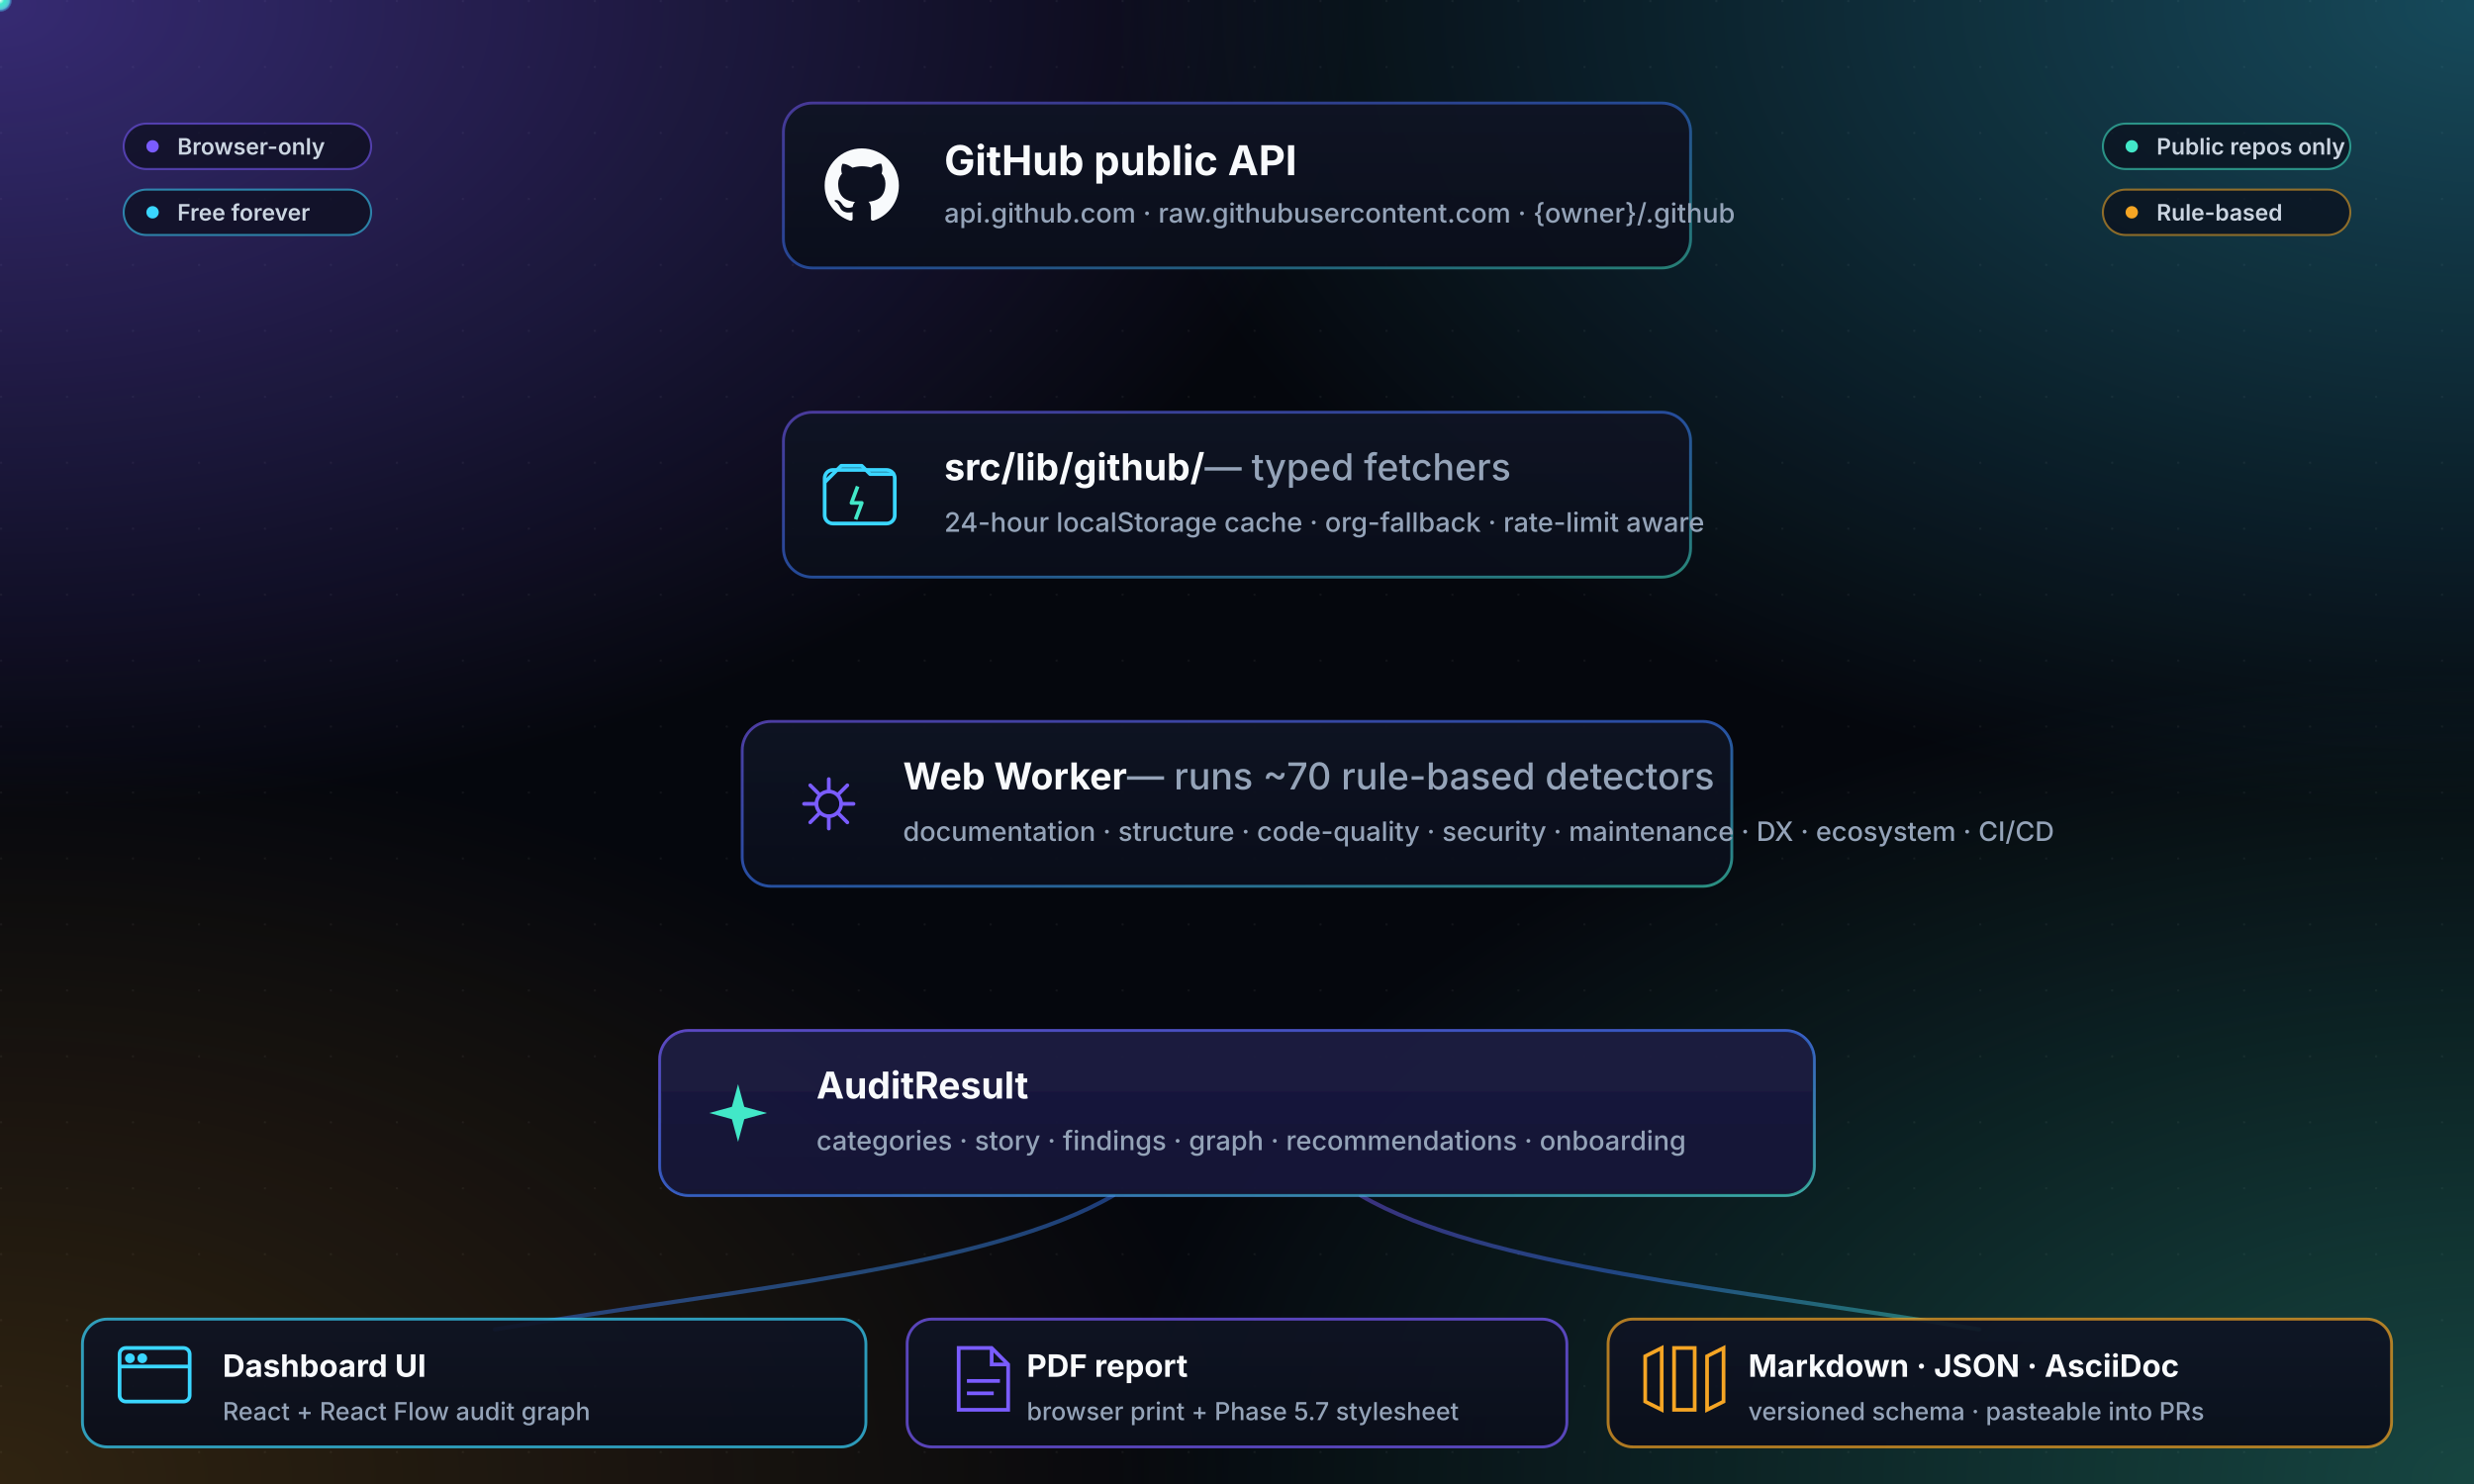
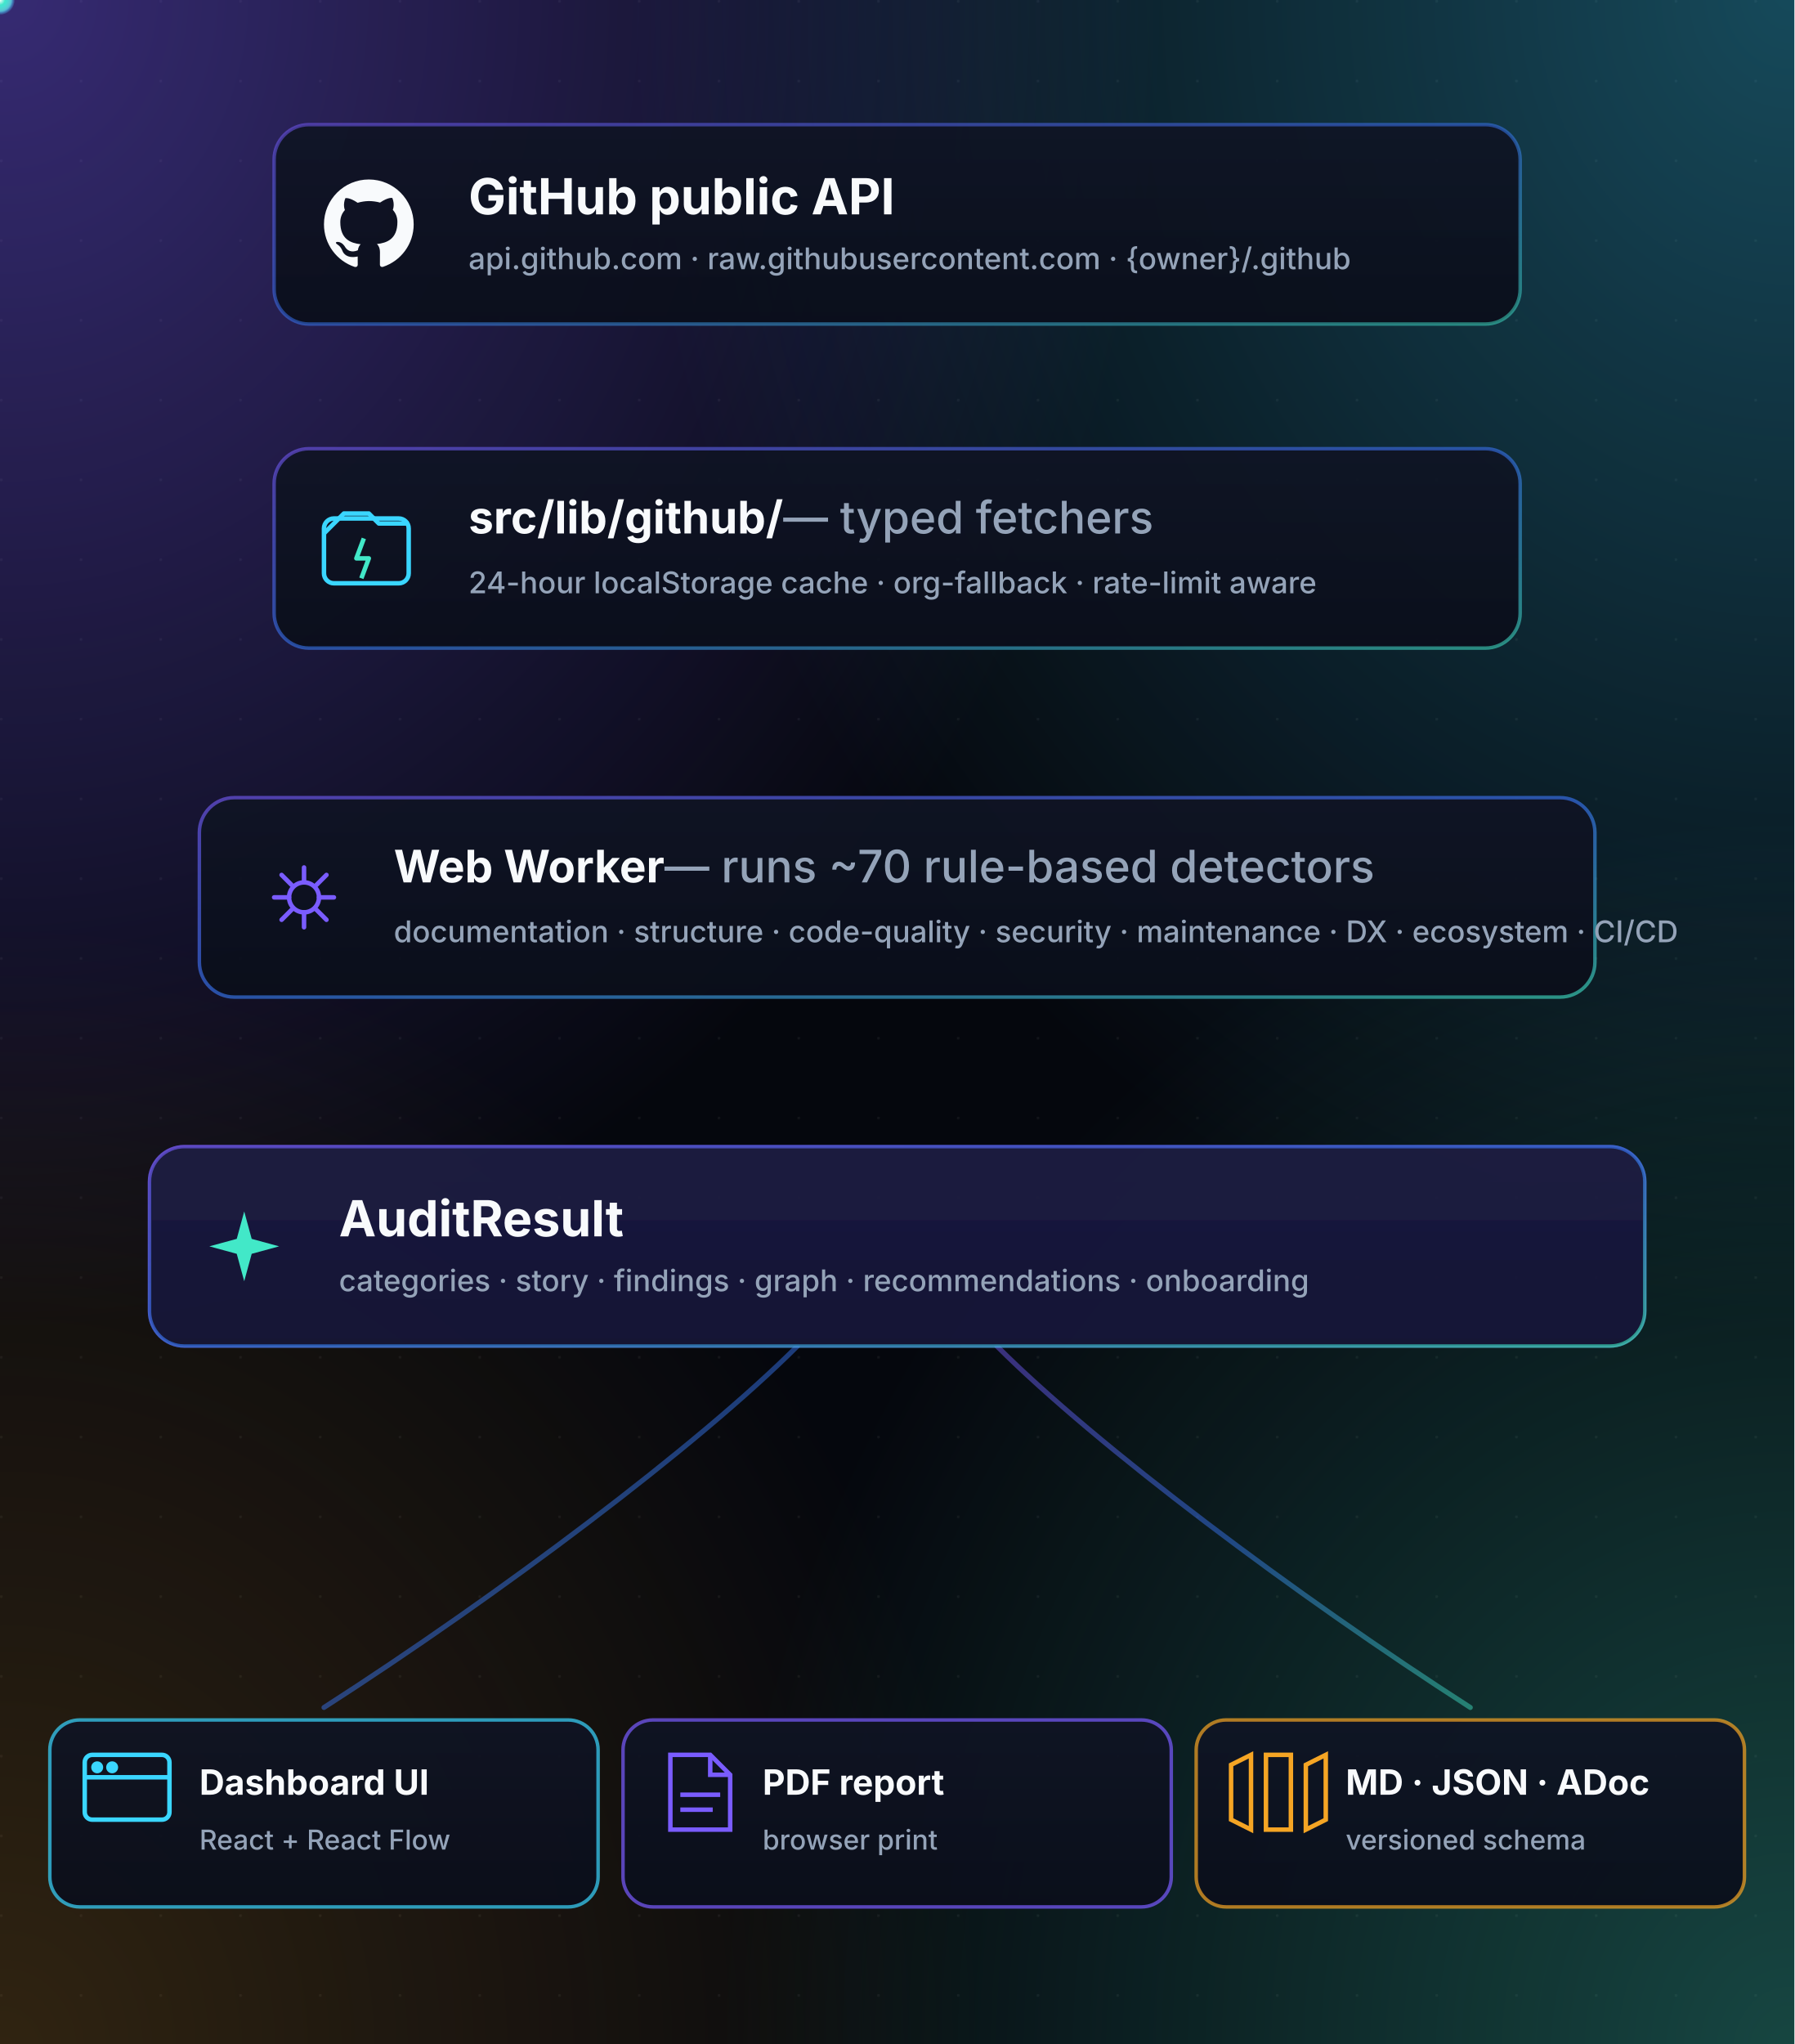
- <svg xmlns="http://www.w3.org/2000/svg" viewBox="0 0 1200 720" preserveAspectRatio="xMidYMid meet" role="img" aria-labelledby="title desc" style="font-family: 'Inter', system-ui, -apple-system, 'Segoe UI', sans-serif">
+ <svg xmlns="http://www.w3.org/2000/svg" width="720" height="820" viewBox="0 0 720 820" preserveAspectRatio="xMidYMid meet" role="img" aria-labelledby="title desc" style="font-family: 'Inter', system-ui, -apple-system, 'Segoe UI', sans-serif; max-width: 100%; height: auto">
  <defs>
-     <radialGradient id="bgViolet" cx="0%" cy="0%" r="55%">
+     <radialGradient id="bgViolet" cx="0%" cy="0%" r="65%">
      <stop offset="0%" stop-color="#7a5cff" stop-opacity="0.42" />
      <stop offset="100%" stop-color="#7a5cff" stop-opacity="0" />
    </radialGradient>
-     <radialGradient id="bgCyan" cx="100%" cy="0%" r="55%">
+     <radialGradient id="bgCyan" cx="100%" cy="0%" r="65%">
      <stop offset="0%" stop-color="#3ad6ff" stop-opacity="0.32" />
      <stop offset="100%" stop-color="#3ad6ff" stop-opacity="0" />
    </radialGradient>
-     <radialGradient id="bgMint" cx="100%" cy="100%" r="55%">
+     <radialGradient id="bgMint" cx="100%" cy="100%" r="60%">
      <stop offset="0%" stop-color="#42e8c8" stop-opacity="0.28" />
      <stop offset="100%" stop-color="#42e8c8" stop-opacity="0" />
    </radialGradient>
-     <radialGradient id="bgAmber" cx="0%" cy="100%" r="50%">
+     <radialGradient id="bgAmber" cx="0%" cy="100%" r="55%">
      <stop offset="0%" stop-color="#f5a524" stop-opacity="0.18" />
      <stop offset="100%" stop-color="#f5a524" stop-opacity="0" />
    </radialGradient>
    <linearGradient id="aurora" x1="0%" y1="0%" x2="100%" y2="100%">
      <stop offset="0%" stop-color="#7a5cff" />
      <stop offset="50%" stop-color="#3a7bff" />
      <stop offset="100%" stop-color="#42e8c8" />
    </linearGradient>
    <linearGradient id="cardFill" x1="0%" y1="0%" x2="0%" y2="100%">
      <stop offset="0%" stop-color="#0f1424" stop-opacity="0.92" />
      <stop offset="100%" stop-color="#0a0e1a" stop-opacity="0.94" />
    </linearGradient>
    <filter id="glow" x="-25%" y="-25%" width="150%" height="150%">
      <feGaussianBlur in="SourceAlpha" stdDeviation="6" />
      <feFlood flood-color="#7a5cff" flood-opacity="0.45" />
      <feComposite in2="SourceAlpha" operator="in" />
      <feMerge>
        <feMergeNode />
        <feMergeNode in="SourceGraphic" />
      </feMerge>
    </filter>
    <radialGradient id="particle" cx="50%" cy="50%" r="50%">
      <stop offset="0%" stop-color="#ffffff" stop-opacity="1" />
      <stop offset="40%" stop-color="#3ad6ff" stop-opacity="0.95" />
      <stop offset="100%" stop-color="#3ad6ff" stop-opacity="0" />
    </radialGradient>
    <radialGradient id="particleViolet" cx="50%" cy="50%" r="50%">
      <stop offset="0%" stop-color="#ffffff" stop-opacity="1" />
      <stop offset="40%" stop-color="#7a5cff" stop-opacity="0.95" />
      <stop offset="100%" stop-color="#7a5cff" stop-opacity="0" />
    </radialGradient>
    <radialGradient id="particleMint" cx="50%" cy="50%" r="50%">
      <stop offset="0%" stop-color="#ffffff" stop-opacity="1" />
      <stop offset="40%" stop-color="#42e8c8" stop-opacity="0.95" />
      <stop offset="100%" stop-color="#42e8c8" stop-opacity="0" />
    </radialGradient>
    <radialGradient id="particleAmber" cx="50%" cy="50%" r="50%">
      <stop offset="0%" stop-color="#ffffff" stop-opacity="1" />
      <stop offset="40%" stop-color="#f5a524" stop-opacity="0.95" />
      <stop offset="100%" stop-color="#f5a524" stop-opacity="0" />
    </radialGradient>
-     <path id="path12" d="M 600 130 L 600 200" />
-     <path id="path23" d="M 600 280 L 600 350" />
-     <path id="path34" d="M 600 430 L 600 500" />
-     <path id="path45a" d="M 540 580 C 480 615, 360 625, 240 645" />
-     <path id="path45b" d="M 600 580 L 600 640" />
-     <path id="path45c" d="M 660 580 C 720 615, 840 625, 960 645" />
+     <path id="path12" d="M 360 130 L 360 180" />
+     <path id="path23" d="M 360 270 L 360 320" />
+     <path id="path34" d="M 360 410 L 360 460" />
+     <path id="path45a" d="M 320 550 C 280 590, 200 640, 130 685" />
+     <path id="path45b" d="M 360 550 L 360 685" />
+     <path id="path45c" d="M 400 550 C 440 590, 520 640, 590 685" />
    <pattern id="grid" x="0" y="0" width="32" height="32" patternUnits="userSpaceOnUse">
      <circle cx="0.5" cy="0.5" r="0.6" fill="#ffffff" fill-opacity="0.05" />
    </pattern>
  </defs>
-   <rect width="1200" height="720" fill="#05070d" />
-   <rect width="1200" height="720" fill="url(#grid)" />
-   <rect width="1200" height="720" fill="url(#bgViolet)" />
-   <rect width="1200" height="720" fill="url(#bgCyan)" />
-   <rect width="1200" height="720" fill="url(#bgMint)" />
-   <rect width="1200" height="720" fill="url(#bgAmber)" />
+   <rect width="720" height="820" fill="#05070d" />
+   <rect width="720" height="820" fill="url(#grid)" />
+   <rect width="720" height="820" fill="url(#bgViolet)" />
+   <rect width="720" height="820" fill="url(#bgCyan)" />
+   <rect width="720" height="820" fill="url(#bgMint)" />
+   <rect width="720" height="820" fill="url(#bgAmber)" />
  <g stroke="url(#aurora)" stroke-width="2" stroke-linecap="round" fill="none" opacity="0.45">
-     <line x1="600" y1="130" x2="600" y2="200">
+     <line x1="360" y1="130" x2="360" y2="180">
      <animate attributeName="stroke-dashoffset" from="40" to="0" dur="1.4s" repeatCount="indefinite" />
      <animate attributeName="stroke-dasharray" values="0 40;40 0" dur="1.4s" repeatCount="indefinite" />
    </line>
-     <line x1="600" y1="280" x2="600" y2="350">
+     <line x1="360" y1="260" x2="360" y2="320">
      <animate attributeName="stroke-dashoffset" from="40" to="0" dur="1.4s" repeatCount="indefinite" />
      <animate attributeName="stroke-dasharray" values="0 40;40 0" dur="1.4s" repeatCount="indefinite" />
    </line>
-     <line x1="600" y1="430" x2="600" y2="500">
+     <line x1="360" y1="400" x2="360" y2="460">
      <animate attributeName="stroke-dashoffset" from="40" to="0" dur="1.4s" repeatCount="indefinite" />
      <animate attributeName="stroke-dasharray" values="0 40;40 0" dur="1.4s" repeatCount="indefinite" />
    </line>
-     <path d="M 540 580 C 480 615, 360 625, 240 645" />
-     <path d="M 600 580 L 600 640" />
-     <path d="M 660 580 C 720 615, 840 625, 960 645" />
+     <path d="M 320 540 C 280 580, 200 640, 130 685" />
+     <path d="M 360 540 L 360 685" />
+     <path d="M 400 540 C 440 580, 520 640, 590 685" />
  </g>
  <circle r="6" fill="url(#particleViolet)">
    <animateMotion dur="1.8s" repeatCount="indefinite" begin="0s">
      <mpath href="#path12" />
    </animateMotion>
  </circle>
  <circle r="5" fill="url(#particle)">
    <animateMotion dur="1.8s" repeatCount="indefinite" begin="0.45s">
      <mpath href="#path23" />
    </animateMotion>
  </circle>
  <circle r="6" fill="url(#particleMint)">
    <animateMotion dur="1.8s" repeatCount="indefinite" begin="0.9s">
      <mpath href="#path34" />
    </animateMotion>
  </circle>
  <circle r="5" fill="url(#particle)">
    <animateMotion dur="2.2s" repeatCount="indefinite" begin="1.35s">
      <mpath href="#path45a" />
    </animateMotion>
  </circle>
  <circle r="5" fill="url(#particleViolet)">
    <animateMotion dur="2.2s" repeatCount="indefinite" begin="1.45s">
      <mpath href="#path45b" />
    </animateMotion>
  </circle>
  <circle r="5" fill="url(#particleAmber)">
    <animateMotion dur="2.2s" repeatCount="indefinite" begin="1.55s">
      <mpath href="#path45c" />
    </animateMotion>
  </circle>
  <circle r="6" fill="url(#particle)">
    <animateMotion dur="1.8s" repeatCount="indefinite" begin="0.9s">
      <mpath href="#path12" />
    </animateMotion>
  </circle>
  <circle r="5" fill="url(#particleMint)">
    <animateMotion dur="1.8s" repeatCount="indefinite" begin="1.35s">
      <mpath href="#path23" />
    </animateMotion>
  </circle>
-   <g transform="translate(380 50)">
-     <rect width="440" height="80" rx="14" ry="14" fill="url(#cardFill)" stroke="url(#aurora)" stroke-width="1.4" stroke-opacity="0.5" />
+   <g transform="translate(110 50)">
+     <rect width="500" height="80" rx="14" ry="14" fill="url(#cardFill)" stroke="url(#aurora)" stroke-width="1.4" stroke-opacity="0.5" />
    <g transform="translate(20 22)" fill="#f8fafc">
      <path d="M18 0C8.06 0 0 8.06 0 18c0 7.95 5.16 14.7 12.32 17.08.9.16 1.23-.39 1.23-.86 0-.42-.02-1.83-.02-3.32-5.01 1.09-6.06-2.13-6.06-2.13-.82-2.08-2-2.63-2-2.63-1.63-1.12.13-1.1.13-1.1 1.81.13 2.76 1.86 2.76 1.86 1.6 2.74 4.21 1.95 5.24 1.49.16-1.16.63-1.95 1.14-2.4-3.99-.45-8.19-2-8.19-8.89 0-1.96.7-3.57 1.85-4.83-.18-.45-.8-2.28.18-4.76 0 0 1.51-.48 4.94 1.84A17.18 17.18 0 0118 8.66c1.53.01 3.06.21 4.5.61 3.43-2.32 4.94-1.84 4.94-1.84.98 2.48.36 4.31.18 4.76 1.15 1.26 1.85 2.87 1.85 4.83 0 6.91-4.21 8.43-8.22 8.88.65.56 1.22 1.65 1.22 3.34 0 2.41-.02 4.36-.02 4.95 0 .48.32 1.04 1.24.86C30.85 32.69 36 25.95 36 18 36 8.06 27.94 0 18 0z" />
    </g>
-     <text x="78" y="35" font-size="20" font-weight="700" fill="#f8fafc">GitHub public API</text>
-     <text x="78" y="58" font-size="13" font-weight="500" fill="#94a3b8">api.github.com  ·  raw.githubusercontent.com  ·  {owner}/.github</text>
-   </g>
-   <g transform="translate(380 200)">
-     <rect width="440" height="80" rx="14" ry="14" fill="url(#cardFill)" stroke="url(#aurora)" stroke-width="1.4" stroke-opacity="0.55" />
+     <text x="78" y="36" font-size="20" font-weight="700" fill="#f8fafc">GitHub public API</text>
+     <text x="78" y="58" font-size="12" font-weight="500" fill="#94a3b8">api.github.com  ·  raw.githubusercontent.com  ·  {owner}/.github</text>
+   </g>
+   <g transform="translate(110 180)">
+     <rect width="500" height="80" rx="14" ry="14" fill="url(#cardFill)" stroke="url(#aurora)" stroke-width="1.4" stroke-opacity="0.55" />
    <g transform="translate(20 22)">
      <rect x="0" y="6" width="34" height="26" rx="4" fill="none" stroke="#3ad6ff" stroke-width="1.8" />
      <path d="M0 12 L8 4 L18 4 L22 8 L34 8" fill="none" stroke="#3ad6ff" stroke-width="1.8" stroke-linejoin="round" />
      <path d="M16 14 L13 22 L18 22 L15 30" fill="none" stroke="#42e8c8" stroke-width="1.8" stroke-linejoin="round" />
    </g>
-     <text x="78" y="33" font-size="18" font-weight="700" fill="#f8fafc">src/lib/github/<tspan font-weight="500" fill="#94a3b8"> — typed fetchers</tspan>
+     <text x="78" y="34" font-size="18" font-weight="700" fill="#f8fafc">src/lib/github/<tspan font-weight="500" fill="#94a3b8"> — typed fetchers</tspan>
    </text>
-     <text x="78" y="58" font-size="13" font-weight="500" fill="#94a3b8">24-hour localStorage cache  ·  org-fallback  ·  rate-limit aware</text>
-   </g>
-   <g transform="translate(360 350)">
-     <rect width="480" height="80" rx="14" ry="14" fill="url(#cardFill)" stroke="url(#aurora)" stroke-width="1.4" stroke-opacity="0.6" />
+     <text x="78" y="58" font-size="12" font-weight="500" fill="#94a3b8">24-hour localStorage cache  ·  org-fallback  ·  rate-limit aware</text>
+   </g>
+   <g transform="translate(80 320)">
+     <rect width="560" height="80" rx="14" ry="14" fill="url(#cardFill)" stroke="url(#aurora)" stroke-width="1.4" stroke-opacity="0.6" />
    <g transform="translate(22 20)" stroke="#7a5cff" stroke-width="1.8" fill="none">
      <circle cx="20" cy="20" r="6" />
      <path d="M20 8 v6 M20 26 v6 M8 20 h6 M26 20 h6 M11 11 l4 4 M25 25 l4 4 M29 11 l-4 4 M11 29 l4 -4" stroke-linecap="round" />
      <animateTransform attributeName="transform" type="rotate" from="0 20 20" to="360 20 20" dur="14s" repeatCount="indefinite" additive="sum" />
    </g>
-     <text x="78" y="33" font-size="18" font-weight="700" fill="#f8fafc">Web Worker<tspan font-weight="500" fill="#94a3b8"> — runs ~70 rule-based detectors</tspan>
+     <text x="78" y="34" font-size="18" font-weight="700" fill="#f8fafc">Web Worker<tspan font-weight="500" fill="#94a3b8"> — runs ~70 rule-based detectors</tspan>
    </text>
-     <text x="78" y="58" font-size="13" font-weight="500" fill="#94a3b8">documentation · structure · code-quality · security · maintenance · DX · ecosystem · CI/CD</text>
-   </g>
-   <g transform="translate(320 500)">
-     <rect width="560" height="80" rx="14" ry="14" fill="url(#cardFill)" stroke="url(#aurora)" stroke-width="1.4" stroke-opacity="0.65" filter="url(#glow)" />
+     <text x="78" y="58" font-size="12" font-weight="500" fill="#94a3b8">documentation · structure · code-quality · security · maintenance · DX · ecosystem · CI/CD</text>
+   </g>
+   <g transform="translate(60 460)">
+     <rect width="600" height="80" rx="14" ry="14" fill="url(#cardFill)" stroke="url(#aurora)" stroke-width="1.4" stroke-opacity="0.65" filter="url(#glow)" />
    <g transform="translate(24 26)" fill="#42e8c8">
      <path d="M14 0 L17 11 L28 14 L17 17 L14 28 L11 17 L0 14 L11 11 Z" />
      <animate attributeName="opacity" values="0.7;1;0.7" dur="2.4s" repeatCount="indefinite" />
    </g>
-     <text x="76" y="33" font-size="18" font-weight="700" fill="#f8fafc">AuditResult</text>
-     <text x="76" y="58" font-size="13" font-weight="500" fill="#94a3b8">categories · story · findings · graph · recommendations · onboarding</text>
-   </g>
-   <g transform="translate(40 640)">
-     <rect width="380" height="62" rx="12" ry="12" fill="url(#cardFill)" stroke="#3ad6ff" stroke-width="1.4" stroke-opacity="0.7" />
-     <g transform="translate(18 14)" stroke="#3ad6ff" stroke-width="1.8" fill="none">
+     <text x="76" y="36" font-size="20" font-weight="700" fill="#f8fafc">AuditResult</text>
+     <text x="76" y="58" font-size="12" font-weight="500" fill="#94a3b8">categories · story · findings · graph · recommendations · onboarding</text>
+   </g>
+   <g transform="translate(20 690)">
+     <rect width="220" height="75" rx="12" ry="12" fill="url(#cardFill)" stroke="#3ad6ff" stroke-width="1.4" stroke-opacity="0.7" />
+     <g transform="translate(14 14)" stroke="#3ad6ff" stroke-width="1.8" fill="none">
      <rect x="0" y="0" width="34" height="26" rx="3" />
      <line x1="0" y1="9" x2="34" y2="9" />
      <circle cx="5" cy="5" r="1.5" fill="#3ad6ff" />
      <circle cx="11" cy="5" r="1.5" fill="#3ad6ff" />
    </g>
-     <text x="68" y="28" font-size="15" font-weight="700" fill="#f8fafc">Dashboard UI</text>
-     <text x="68" y="49" font-size="12" font-weight="500" fill="#94a3b8">React + React Flow audit graph</text>
-   </g>
-   <g transform="translate(440 640)">
-     <rect width="320" height="62" rx="12" ry="12" fill="url(#cardFill)" stroke="#7a5cff" stroke-width="1.4" stroke-opacity="0.7" />
-     <g transform="translate(20 14)" stroke="#7a5cff" stroke-width="1.8" fill="none">
+     <text x="60" y="30" font-size="14" font-weight="700" fill="#f8fafc">Dashboard UI</text>
+     <text x="60" y="52" font-size="11" font-weight="500" fill="#94a3b8">React + React Flow</text>
+   </g>
+   <g transform="translate(250 690)">
+     <rect width="220" height="75" rx="12" ry="12" fill="url(#cardFill)" stroke="#7a5cff" stroke-width="1.4" stroke-opacity="0.7" />
+     <g transform="translate(14 14)" stroke="#7a5cff" stroke-width="1.8" fill="none">
      <path d="M5 0 L21 0 L29 8 L29 30 L5 30 Z" />
      <path d="M21 0 L21 8 L29 8" />
      <line x1="9" y1="16" x2="25" y2="16" />
      <line x1="9" y1="22" x2="22" y2="22" />
    </g>
-     <text x="58" y="28" font-size="15" font-weight="700" fill="#f8fafc">PDF report</text>
-     <text x="58" y="49" font-size="12" font-weight="500" fill="#94a3b8">browser print + Phase 5.7 stylesheet</text>
-   </g>
-   <g transform="translate(780 640)">
-     <rect width="380" height="62" rx="12" ry="12" fill="url(#cardFill)" stroke="#f5a524" stroke-width="1.4" stroke-opacity="0.7" />
-     <g transform="translate(18 14)" stroke="#f5a524" stroke-width="1.8" fill="none">
+     <text x="56" y="30" font-size="14" font-weight="700" fill="#f8fafc">PDF report</text>
+     <text x="56" y="52" font-size="11" font-weight="500" fill="#94a3b8">browser print</text>
+   </g>
+   <g transform="translate(480 690)">
+     <rect width="220" height="75" rx="12" ry="12" fill="url(#cardFill)" stroke="#f5a524" stroke-width="1.4" stroke-opacity="0.7" />
+     <g transform="translate(14 14)" stroke="#f5a524" stroke-width="1.8" fill="none">
      <path d="M0 4 L0 26 L8 30 L8 0 Z" />
      <path d="M14 0 L24 0 L24 30 L14 30 Z" />
      <path d="M30 4 L30 30 L38 26 L38 0 Z" />
    </g>
-     <text x="68" y="28" font-size="15" font-weight="700" fill="#f8fafc">Markdown · JSON · AsciiDoc</text>
-     <text x="68" y="49" font-size="12" font-weight="500" fill="#94a3b8">versioned schema · pasteable into PRs</text>
-   </g>
-   <g font-size="11" font-weight="600" fill="#cbd5e1">
-     <g transform="translate(60 60)">
-       <rect width="120" height="22" rx="11" fill="#0a0e1a" fill-opacity="0.7" stroke="#7a5cff" stroke-opacity="0.55" />
-       <circle cx="14" cy="11" r="3" fill="#7a5cff">
-         <animate attributeName="fill-opacity" values="1;0.4;1" dur="2.2s" repeatCount="indefinite" />
-       </circle>
-       <text x="26" y="15">Browser-only</text>
-     </g>
-     <g transform="translate(60 92)">
-       <rect width="120" height="22" rx="11" fill="#0a0e1a" fill-opacity="0.7" stroke="#3ad6ff" stroke-opacity="0.55" />
-       <circle cx="14" cy="11" r="3" fill="#3ad6ff">
-         <animate attributeName="fill-opacity" values="1;0.4;1" dur="2.2s" begin="0.55s" repeatCount="indefinite" />
-       </circle>
-       <text x="26" y="15">Free forever</text>
-     </g>
-     <g transform="translate(1020 60)">
-       <rect width="120" height="22" rx="11" fill="#0a0e1a" fill-opacity="0.7" stroke="#42e8c8" stroke-opacity="0.55" />
-       <circle cx="14" cy="11" r="3" fill="#42e8c8">
-         <animate attributeName="fill-opacity" values="1;0.4;1" dur="2.2s" begin="1.1s" repeatCount="indefinite" />
-       </circle>
-       <text x="26" y="15">Public repos only</text>
-     </g>
-     <g transform="translate(1020 92)">
-       <rect width="120" height="22" rx="11" fill="#0a0e1a" fill-opacity="0.7" stroke="#f5a524" stroke-opacity="0.55" />
-       <circle cx="14" cy="11" r="3" fill="#f5a524">
-         <animate attributeName="fill-opacity" values="1;0.4;1" dur="2.2s" begin="1.65s" repeatCount="indefinite" />
-       </circle>
-       <text x="26" y="15">Rule-based</text>
-     </g>
+     <text x="60" y="30" font-size="14" font-weight="700" fill="#f8fafc">MD · JSON · ADoc</text>
+     <text x="60" y="52" font-size="11" font-weight="500" fill="#94a3b8">versioned schema</text>
  </g>
</svg>
